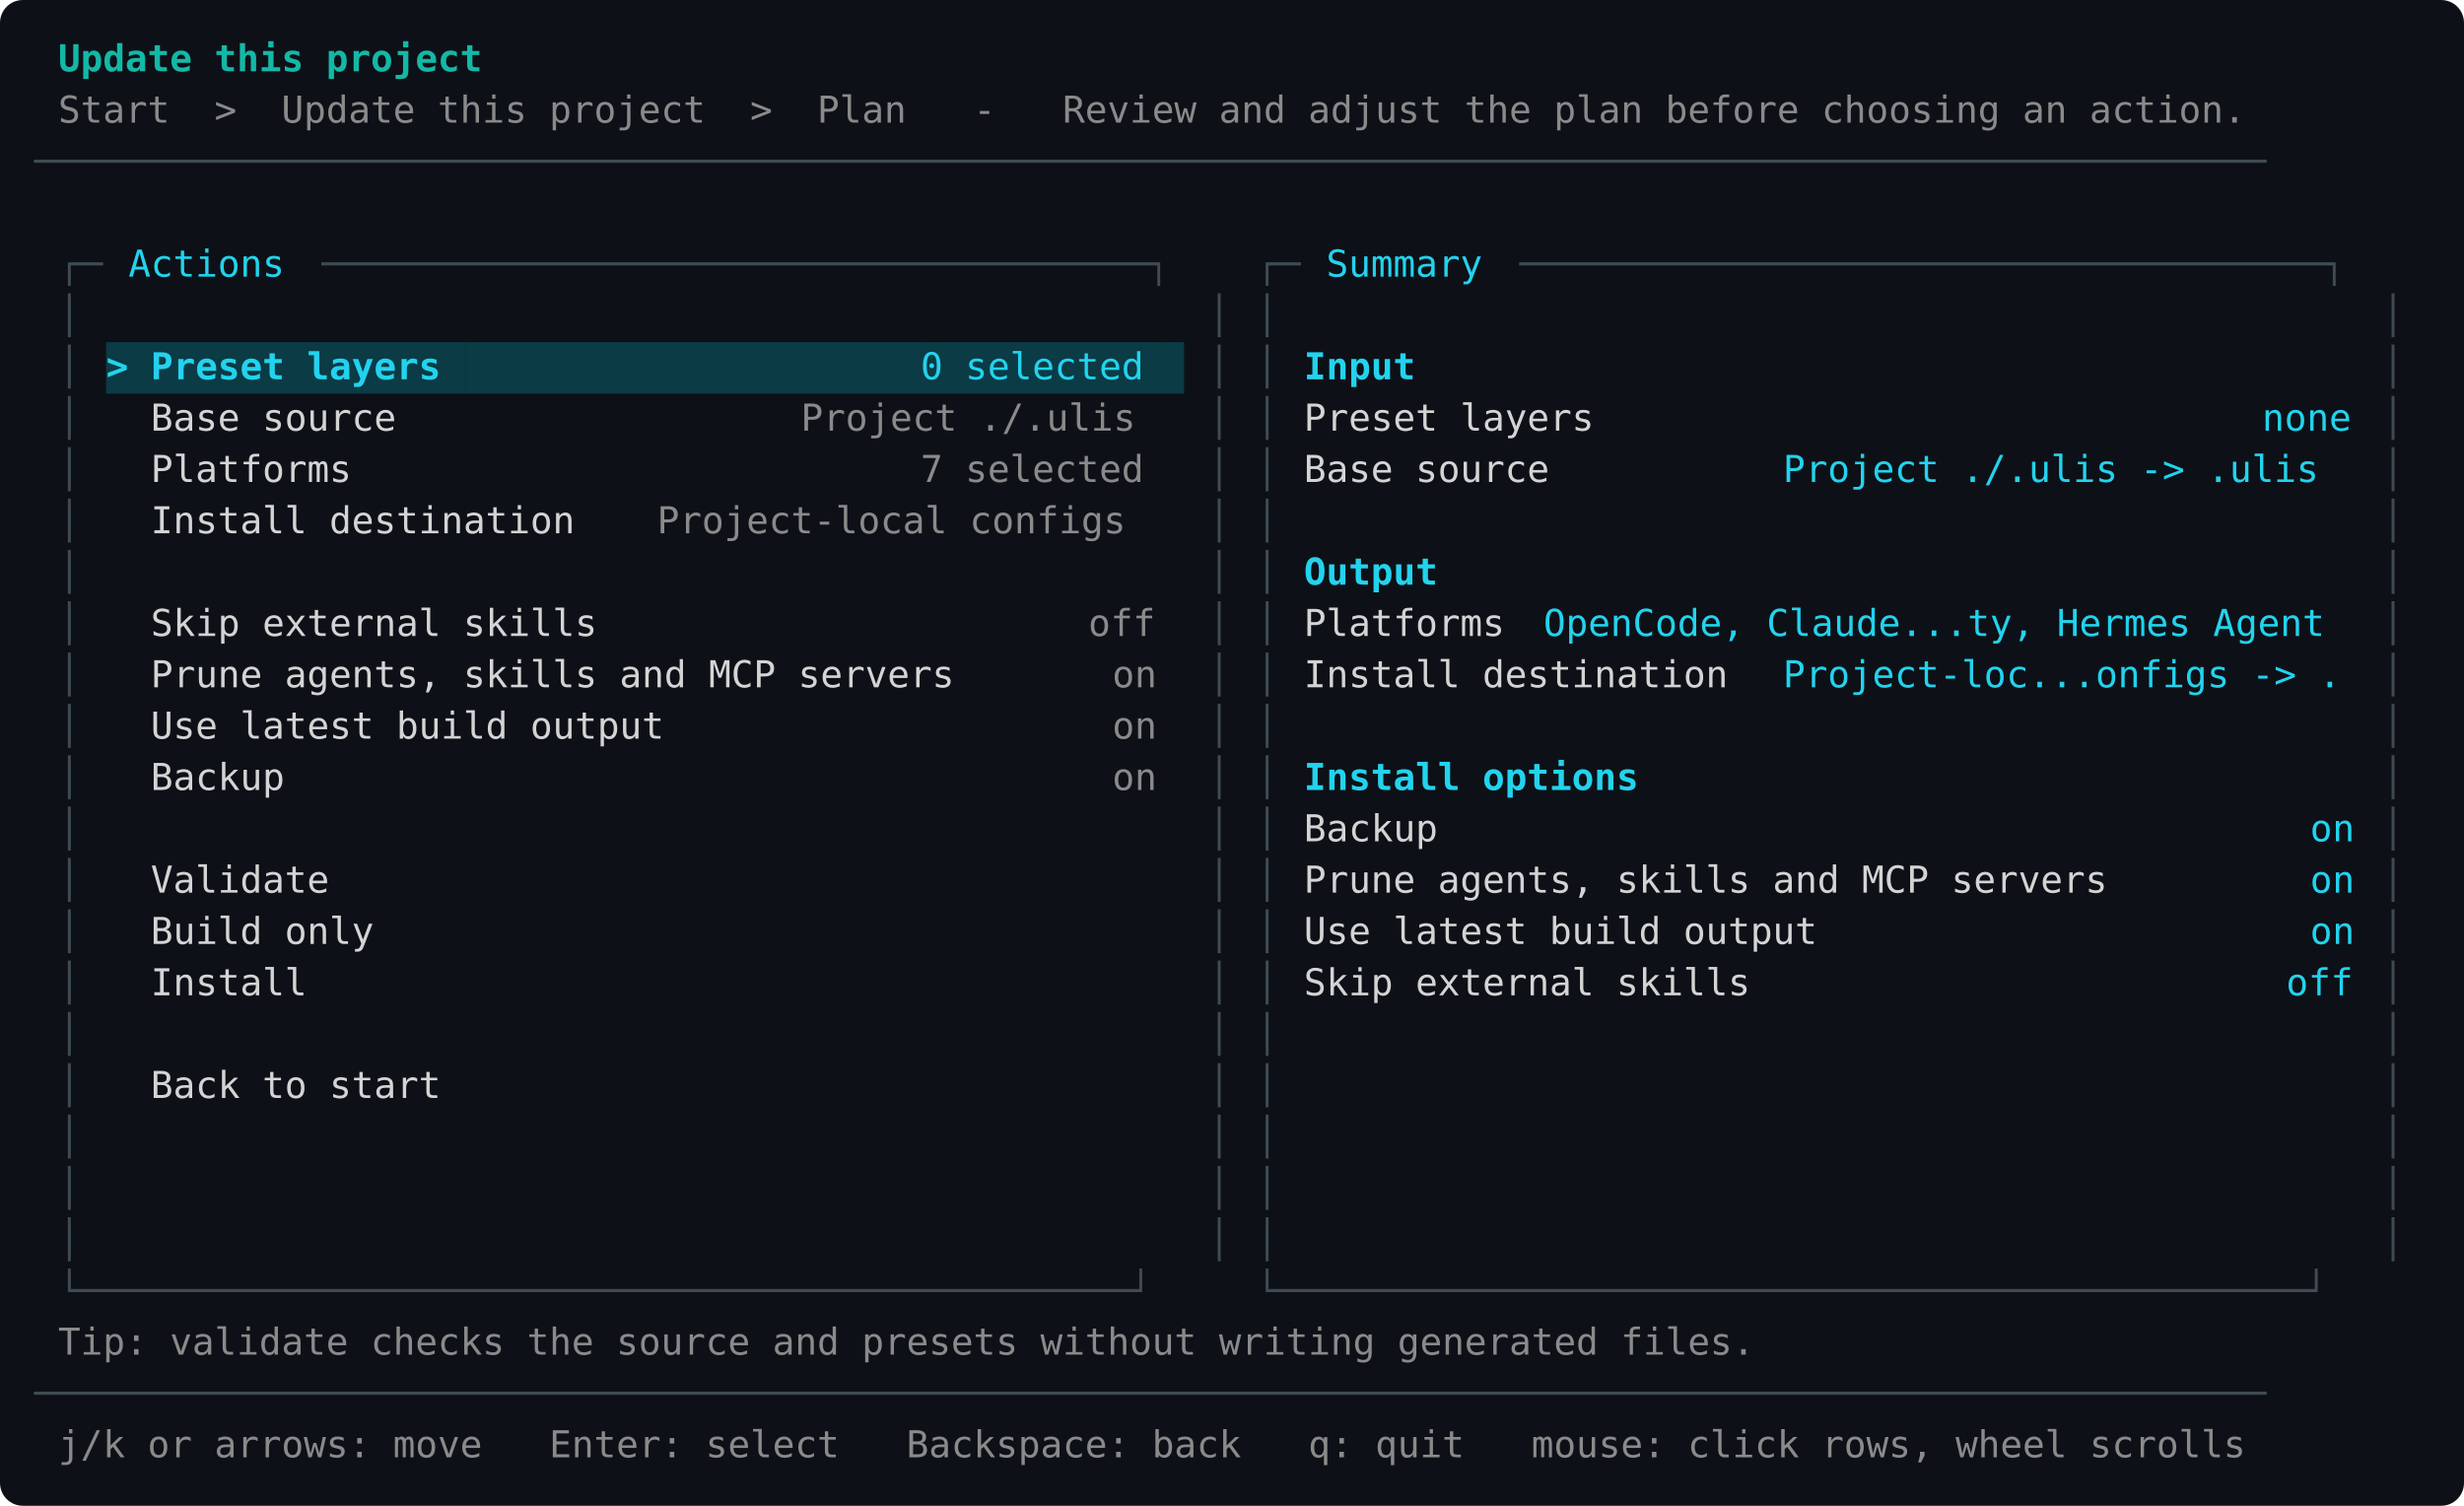
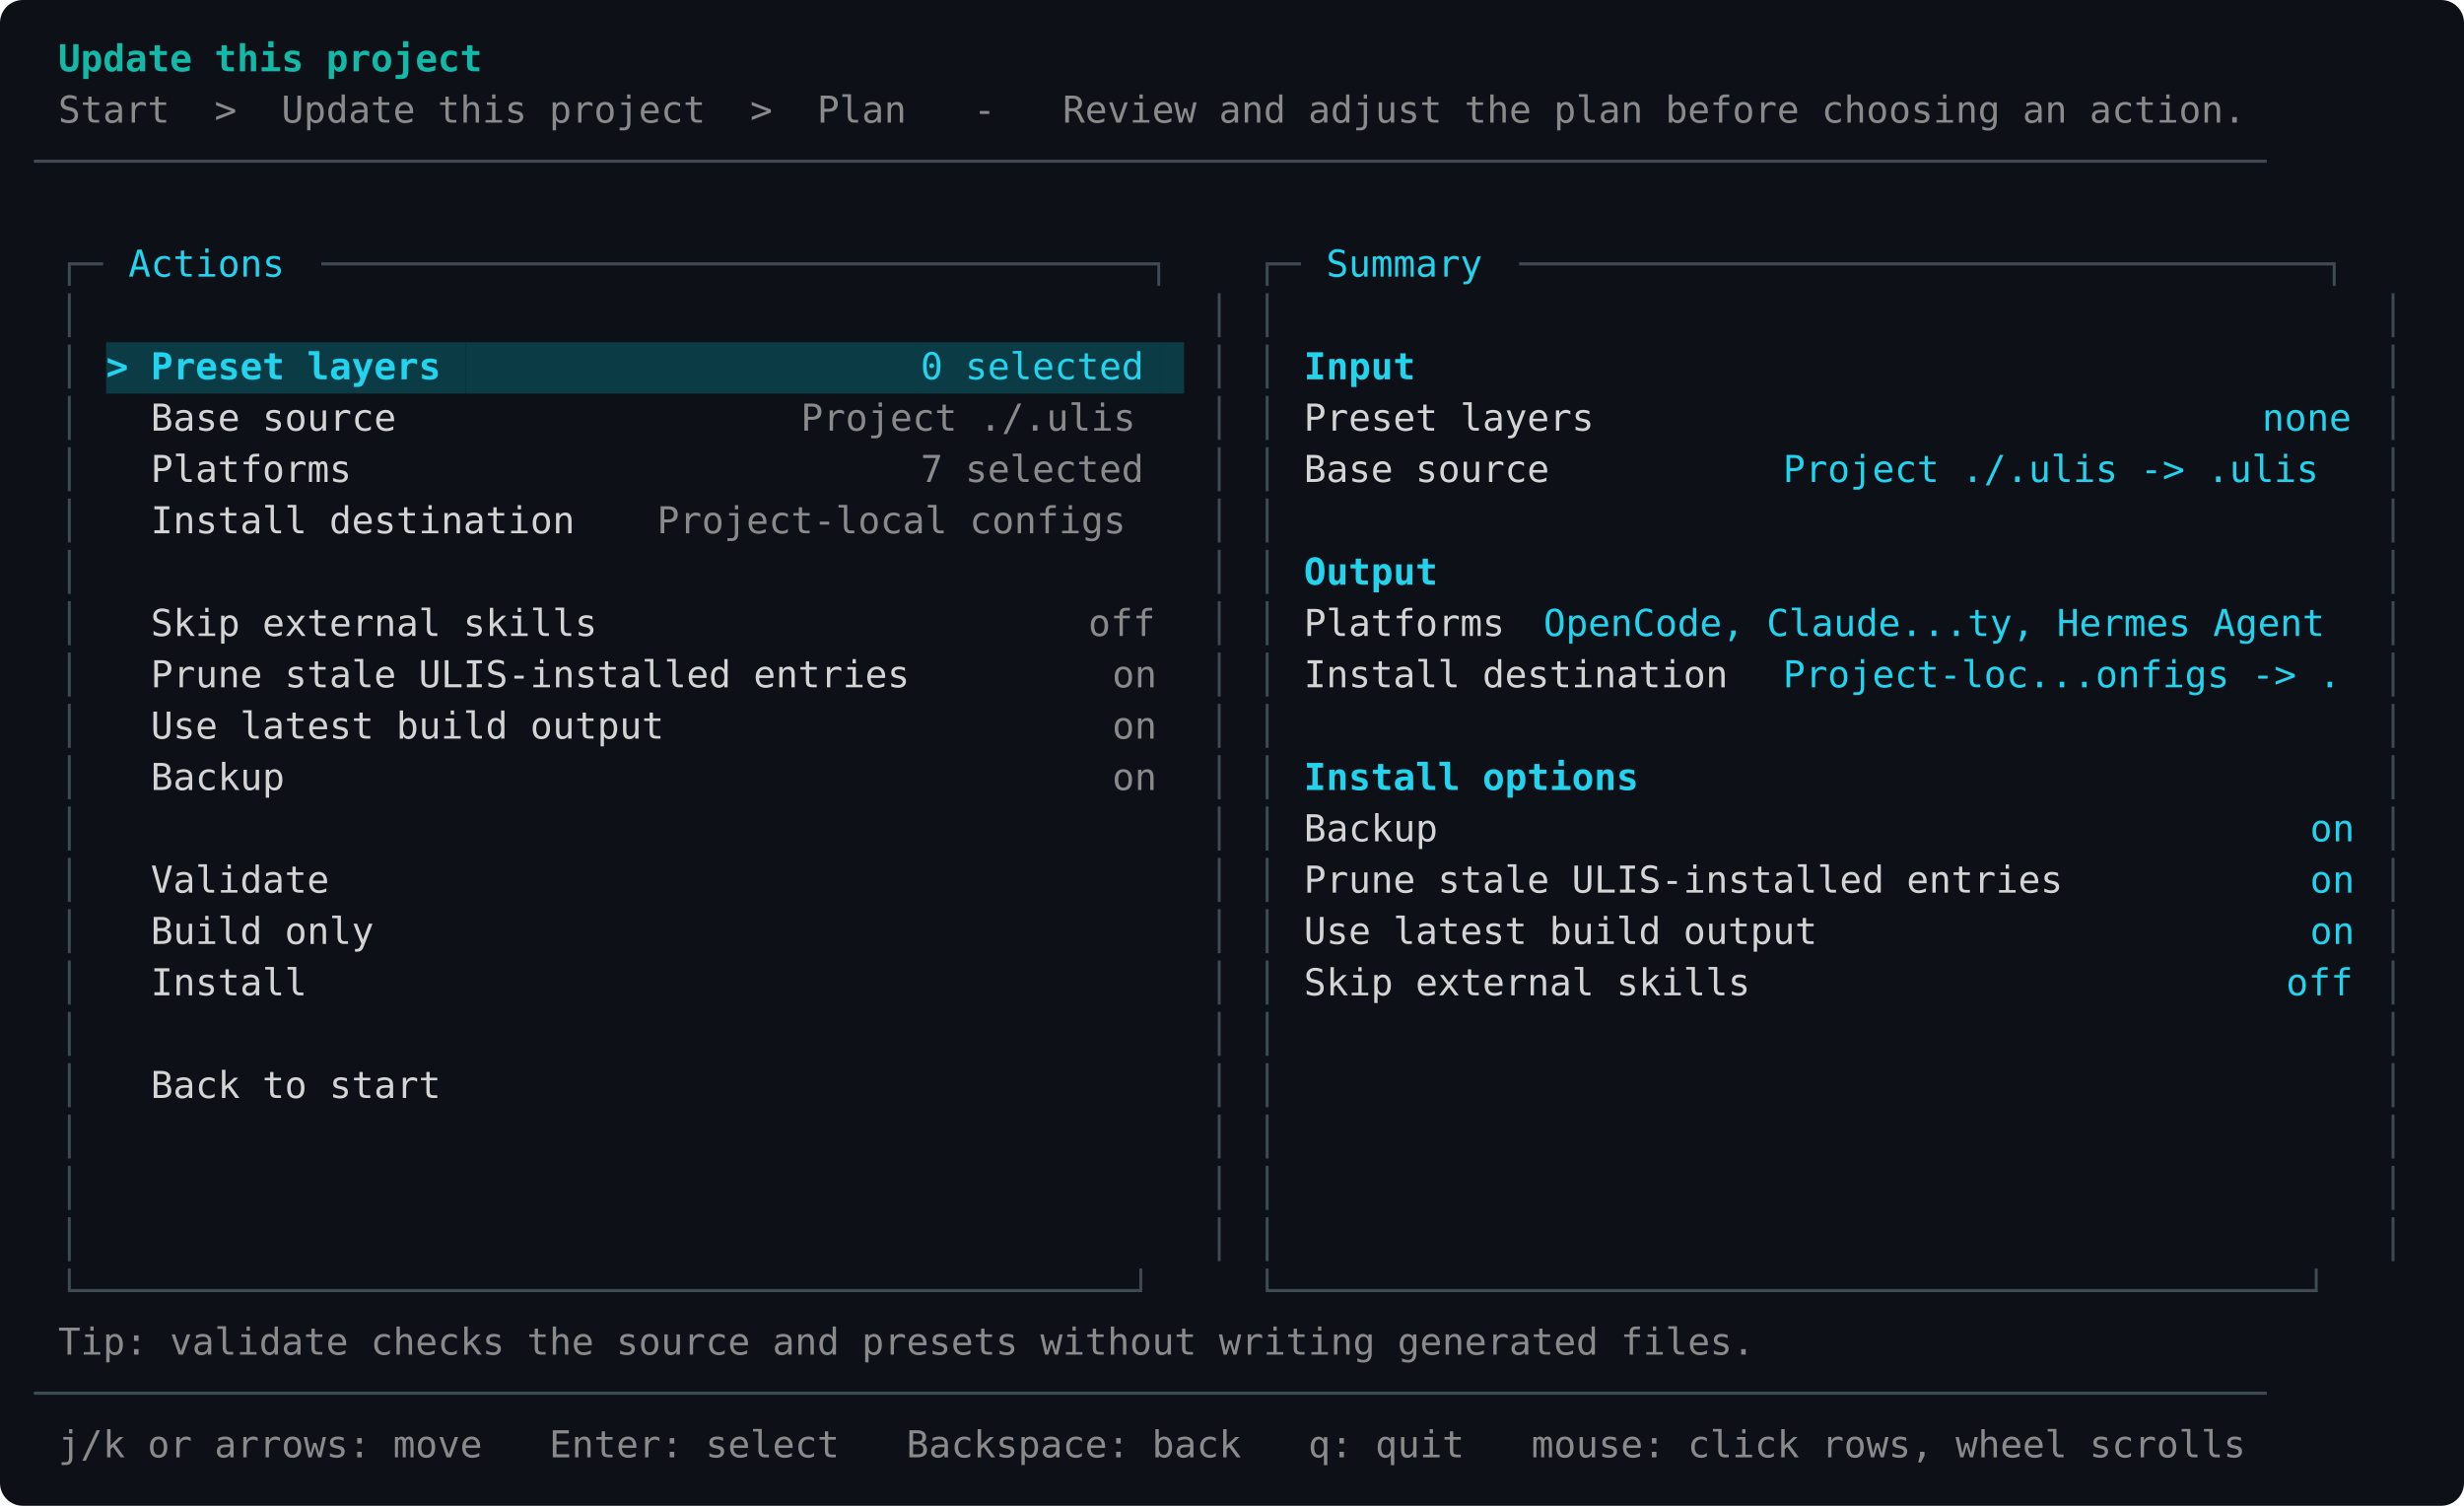
<svg xmlns="http://www.w3.org/2000/svg" width="864" height="528" viewBox="0 0 864 528" role="img" aria-label="ulis tui">
  <rect width="100%" height="100%" rx="8" fill="#0d1117" />
  <g font-family="ui-monospace, 'SF Mono', 'Cascadia Mono', 'DejaVu Sans Mono', monospace" font-size="13">
    <text x="20.4" y="25.0" fill="#14b8a6" xml:space="preserve" textLength="159.6" lengthAdjust="spacingAndGlyphs" font-weight="700">Update this project</text>
    <text x="20.4" y="43.0" fill="#8a8a8a" xml:space="preserve" textLength="823.2" lengthAdjust="spacingAndGlyphs">Start  &gt;  Update this project  &gt;  Plan   -   Review and adjust the plan before choosing an action.</text>
    <text x="12.0" y="61.0" fill="#3f4b52" xml:space="preserve" textLength="840.0" lengthAdjust="spacingAndGlyphs">────────────────────────────────────────────────────────────────────────────────────────────────────</text>
    <text x="20.4" y="97.0" fill="#3f4b52" xml:space="preserve" textLength="16.8" lengthAdjust="spacingAndGlyphs">┌─</text>
    <text x="37.2" y="97.0" fill="#22d3ee" xml:space="preserve" textLength="75.6" lengthAdjust="spacingAndGlyphs"> Actions </text>
    <text x="112.8" y="97.0" fill="#3f4b52" xml:space="preserve" textLength="319.2" lengthAdjust="spacingAndGlyphs">─────────────────────────────────────┐</text>
    <text x="440.4" y="97.0" fill="#3f4b52" xml:space="preserve" textLength="16.8" lengthAdjust="spacingAndGlyphs">┌─</text>
    <text x="457.2" y="97.0" fill="#22d3ee" xml:space="preserve" textLength="75.6" lengthAdjust="spacingAndGlyphs"> Summary </text>
    <text x="532.8" y="97.0" fill="#3f4b52" xml:space="preserve" textLength="310.8" lengthAdjust="spacingAndGlyphs">────────────────────────────────────┐</text>
    <text x="20.4" y="115.0" fill="#3f4b52" xml:space="preserve" textLength="8.4" lengthAdjust="spacingAndGlyphs">│</text>
    <text x="423.6" y="115.0" fill="#3f4b52" xml:space="preserve" textLength="8.4" lengthAdjust="spacingAndGlyphs">│</text>
    <text x="440.4" y="115.0" fill="#3f4b52" xml:space="preserve" textLength="8.4" lengthAdjust="spacingAndGlyphs">│</text>
    <text x="835.2" y="115.0" fill="#3f4b52" xml:space="preserve" textLength="8.4" lengthAdjust="spacingAndGlyphs">│</text>
    <text x="20.4" y="133.0" fill="#3f4b52" xml:space="preserve" textLength="8.4" lengthAdjust="spacingAndGlyphs">│</text>
    <rect x="37.2" y="120.0" width="126.0" height="18" fill="#0b3b45" />
    <text x="37.2" y="133.0" fill="#22d3ee" xml:space="preserve" textLength="126.0" lengthAdjust="spacingAndGlyphs" font-weight="700">&gt; Preset layers</text>
    <rect x="163.2" y="120.0" width="159.6" height="18" fill="#0b3b45" />
    <rect x="322.8" y="120.0" width="84.0" height="18" fill="#0b3b45" />
    <text x="322.8" y="133.0" fill="#22d3ee" xml:space="preserve" textLength="84.0" lengthAdjust="spacingAndGlyphs">0 selected</text>
    <rect x="406.8" y="120.0" width="8.4" height="18" fill="#0b3b45" />
    <text x="423.6" y="133.0" fill="#3f4b52" xml:space="preserve" textLength="8.4" lengthAdjust="spacingAndGlyphs">│</text>
    <text x="440.4" y="133.0" fill="#3f4b52" xml:space="preserve" textLength="8.4" lengthAdjust="spacingAndGlyphs">│</text>
    <text x="457.2" y="133.0" fill="#22d3ee" xml:space="preserve" textLength="42.0" lengthAdjust="spacingAndGlyphs" font-weight="700">Input</text>
    <text x="835.2" y="133.0" fill="#3f4b52" xml:space="preserve" textLength="8.4" lengthAdjust="spacingAndGlyphs">│</text>
    <text x="20.4" y="151.0" fill="#3f4b52" xml:space="preserve" textLength="8.4" lengthAdjust="spacingAndGlyphs">│</text>
    <text x="37.2" y="151.0" fill="#d4d4d4" xml:space="preserve" textLength="109.2" lengthAdjust="spacingAndGlyphs">  Base source</text>
    <text x="280.8" y="151.0" fill="#8a8a8a" xml:space="preserve" textLength="126.0" lengthAdjust="spacingAndGlyphs">Project ./.ulis</text>
    <text x="423.6" y="151.0" fill="#3f4b52" xml:space="preserve" textLength="8.4" lengthAdjust="spacingAndGlyphs">│</text>
    <text x="440.4" y="151.0" fill="#3f4b52" xml:space="preserve" textLength="8.4" lengthAdjust="spacingAndGlyphs">│</text>
    <text x="457.2" y="151.0" fill="#d4d4d4" xml:space="preserve" textLength="109.2" lengthAdjust="spacingAndGlyphs">Preset layers</text>
    <text x="793.2" y="151.0" fill="#22d3ee" xml:space="preserve" textLength="33.6" lengthAdjust="spacingAndGlyphs">none</text>
    <text x="835.2" y="151.0" fill="#3f4b52" xml:space="preserve" textLength="8.4" lengthAdjust="spacingAndGlyphs">│</text>
    <text x="20.4" y="169.0" fill="#3f4b52" xml:space="preserve" textLength="8.4" lengthAdjust="spacingAndGlyphs">│</text>
    <text x="37.2" y="169.0" fill="#d4d4d4" xml:space="preserve" textLength="92.4" lengthAdjust="spacingAndGlyphs">  Platforms</text>
    <text x="322.8" y="169.0" fill="#8a8a8a" xml:space="preserve" textLength="84.0" lengthAdjust="spacingAndGlyphs">7 selected</text>
    <text x="423.6" y="169.0" fill="#3f4b52" xml:space="preserve" textLength="8.4" lengthAdjust="spacingAndGlyphs">│</text>
    <text x="440.4" y="169.0" fill="#3f4b52" xml:space="preserve" textLength="8.4" lengthAdjust="spacingAndGlyphs">│</text>
    <text x="457.2" y="169.0" fill="#d4d4d4" xml:space="preserve" textLength="92.4" lengthAdjust="spacingAndGlyphs">Base source</text>
    <text x="625.2" y="169.0" fill="#22d3ee" xml:space="preserve" textLength="201.6" lengthAdjust="spacingAndGlyphs">Project ./.ulis -&gt; .ulis</text>
    <text x="835.2" y="169.0" fill="#3f4b52" xml:space="preserve" textLength="8.4" lengthAdjust="spacingAndGlyphs">│</text>
    <text x="20.4" y="187.0" fill="#3f4b52" xml:space="preserve" textLength="8.4" lengthAdjust="spacingAndGlyphs">│</text>
    <text x="37.2" y="187.0" fill="#d4d4d4" xml:space="preserve" textLength="176.4" lengthAdjust="spacingAndGlyphs">  Install destination</text>
    <text x="230.4" y="187.0" fill="#8a8a8a" xml:space="preserve" textLength="176.4" lengthAdjust="spacingAndGlyphs">Project-local configs</text>
    <text x="423.6" y="187.0" fill="#3f4b52" xml:space="preserve" textLength="8.4" lengthAdjust="spacingAndGlyphs">│</text>
    <text x="440.4" y="187.0" fill="#3f4b52" xml:space="preserve" textLength="8.4" lengthAdjust="spacingAndGlyphs">│</text>
    <text x="835.2" y="187.0" fill="#3f4b52" xml:space="preserve" textLength="8.4" lengthAdjust="spacingAndGlyphs">│</text>
    <text x="20.4" y="205.0" fill="#3f4b52" xml:space="preserve" textLength="8.4" lengthAdjust="spacingAndGlyphs">│</text>
    <text x="423.6" y="205.0" fill="#3f4b52" xml:space="preserve" textLength="8.4" lengthAdjust="spacingAndGlyphs">│</text>
    <text x="440.4" y="205.0" fill="#3f4b52" xml:space="preserve" textLength="8.4" lengthAdjust="spacingAndGlyphs">│</text>
    <text x="457.2" y="205.0" fill="#22d3ee" xml:space="preserve" textLength="50.4" lengthAdjust="spacingAndGlyphs" font-weight="700">Output</text>
    <text x="835.2" y="205.0" fill="#3f4b52" xml:space="preserve" textLength="8.4" lengthAdjust="spacingAndGlyphs">│</text>
    <text x="20.4" y="223.0" fill="#3f4b52" xml:space="preserve" textLength="8.4" lengthAdjust="spacingAndGlyphs">│</text>
    <text x="37.2" y="223.0" fill="#d4d4d4" xml:space="preserve" textLength="184.8" lengthAdjust="spacingAndGlyphs">  Skip external skills</text>
    <text x="381.6" y="223.0" fill="#8a8a8a" xml:space="preserve" textLength="25.2" lengthAdjust="spacingAndGlyphs">off</text>
    <text x="423.6" y="223.0" fill="#3f4b52" xml:space="preserve" textLength="8.4" lengthAdjust="spacingAndGlyphs">│</text>
    <text x="440.4" y="223.0" fill="#3f4b52" xml:space="preserve" textLength="8.4" lengthAdjust="spacingAndGlyphs">│</text>
    <text x="457.2" y="223.0" fill="#d4d4d4" xml:space="preserve" textLength="75.6" lengthAdjust="spacingAndGlyphs">Platforms</text>
    <text x="541.2" y="223.0" fill="#22d3ee" xml:space="preserve" textLength="294.0" lengthAdjust="spacingAndGlyphs">OpenCode, Claude...ty, Hermes Agent</text>
    <text x="835.2" y="223.0" fill="#3f4b52" xml:space="preserve" textLength="8.4" lengthAdjust="spacingAndGlyphs">│</text>
    <text x="20.4" y="241.0" fill="#3f4b52" xml:space="preserve" textLength="8.4" lengthAdjust="spacingAndGlyphs">│</text>
-     <text x="37.2" y="241.0" fill="#d4d4d4" xml:space="preserve" textLength="319.2" lengthAdjust="spacingAndGlyphs">  Prune agents, skills and MCP servers</text>
+     <text x="37.2" y="241.0" fill="#d4d4d4" xml:space="preserve" textLength="302.4" lengthAdjust="spacingAndGlyphs">  Prune stale ULIS-installed entries</text>
    <text x="390.0" y="241.0" fill="#8a8a8a" xml:space="preserve" textLength="16.8" lengthAdjust="spacingAndGlyphs">on</text>
    <text x="423.6" y="241.0" fill="#3f4b52" xml:space="preserve" textLength="8.4" lengthAdjust="spacingAndGlyphs">│</text>
    <text x="440.4" y="241.0" fill="#3f4b52" xml:space="preserve" textLength="8.4" lengthAdjust="spacingAndGlyphs">│</text>
    <text x="457.2" y="241.0" fill="#d4d4d4" xml:space="preserve" textLength="159.6" lengthAdjust="spacingAndGlyphs">Install destination</text>
    <text x="625.2" y="241.0" fill="#22d3ee" xml:space="preserve" textLength="210.0" lengthAdjust="spacingAndGlyphs">Project-loc...onfigs -&gt; .</text>
    <text x="835.2" y="241.0" fill="#3f4b52" xml:space="preserve" textLength="8.4" lengthAdjust="spacingAndGlyphs">│</text>
    <text x="20.4" y="259.0" fill="#3f4b52" xml:space="preserve" textLength="8.4" lengthAdjust="spacingAndGlyphs">│</text>
    <text x="37.2" y="259.0" fill="#d4d4d4" xml:space="preserve" textLength="210.0" lengthAdjust="spacingAndGlyphs">  Use latest build output</text>
    <text x="390.0" y="259.0" fill="#8a8a8a" xml:space="preserve" textLength="16.8" lengthAdjust="spacingAndGlyphs">on</text>
    <text x="423.6" y="259.0" fill="#3f4b52" xml:space="preserve" textLength="8.4" lengthAdjust="spacingAndGlyphs">│</text>
    <text x="440.4" y="259.0" fill="#3f4b52" xml:space="preserve" textLength="8.4" lengthAdjust="spacingAndGlyphs">│</text>
    <text x="835.2" y="259.0" fill="#3f4b52" xml:space="preserve" textLength="8.4" lengthAdjust="spacingAndGlyphs">│</text>
    <text x="20.4" y="277.0" fill="#3f4b52" xml:space="preserve" textLength="8.4" lengthAdjust="spacingAndGlyphs">│</text>
    <text x="37.2" y="277.0" fill="#d4d4d4" xml:space="preserve" textLength="67.2" lengthAdjust="spacingAndGlyphs">  Backup</text>
    <text x="390.0" y="277.0" fill="#8a8a8a" xml:space="preserve" textLength="16.8" lengthAdjust="spacingAndGlyphs">on</text>
    <text x="423.6" y="277.0" fill="#3f4b52" xml:space="preserve" textLength="8.4" lengthAdjust="spacingAndGlyphs">│</text>
    <text x="440.4" y="277.0" fill="#3f4b52" xml:space="preserve" textLength="8.4" lengthAdjust="spacingAndGlyphs">│</text>
    <text x="457.2" y="277.0" fill="#22d3ee" xml:space="preserve" textLength="126.0" lengthAdjust="spacingAndGlyphs" font-weight="700">Install options</text>
    <text x="835.2" y="277.0" fill="#3f4b52" xml:space="preserve" textLength="8.4" lengthAdjust="spacingAndGlyphs">│</text>
    <text x="20.4" y="295.0" fill="#3f4b52" xml:space="preserve" textLength="8.4" lengthAdjust="spacingAndGlyphs">│</text>
    <text x="423.6" y="295.0" fill="#3f4b52" xml:space="preserve" textLength="8.4" lengthAdjust="spacingAndGlyphs">│</text>
    <text x="440.4" y="295.0" fill="#3f4b52" xml:space="preserve" textLength="8.4" lengthAdjust="spacingAndGlyphs">│</text>
    <text x="457.2" y="295.0" fill="#d4d4d4" xml:space="preserve" textLength="50.4" lengthAdjust="spacingAndGlyphs">Backup</text>
    <text x="810.0" y="295.0" fill="#22d3ee" xml:space="preserve" textLength="16.8" lengthAdjust="spacingAndGlyphs">on</text>
    <text x="835.2" y="295.0" fill="#3f4b52" xml:space="preserve" textLength="8.4" lengthAdjust="spacingAndGlyphs">│</text>
    <text x="20.4" y="313.0" fill="#3f4b52" xml:space="preserve" textLength="8.4" lengthAdjust="spacingAndGlyphs">│</text>
    <text x="37.2" y="313.0" fill="#d4d4d4" xml:space="preserve" textLength="84.0" lengthAdjust="spacingAndGlyphs">  Validate</text>
    <text x="423.6" y="313.0" fill="#3f4b52" xml:space="preserve" textLength="8.4" lengthAdjust="spacingAndGlyphs">│</text>
    <text x="440.4" y="313.0" fill="#3f4b52" xml:space="preserve" textLength="8.4" lengthAdjust="spacingAndGlyphs">│</text>
-     <text x="457.2" y="313.0" fill="#d4d4d4" xml:space="preserve" textLength="302.4" lengthAdjust="spacingAndGlyphs">Prune agents, skills and MCP servers</text>
+     <text x="457.2" y="313.0" fill="#d4d4d4" xml:space="preserve" textLength="285.6" lengthAdjust="spacingAndGlyphs">Prune stale ULIS-installed entries</text>
    <text x="810.0" y="313.0" fill="#22d3ee" xml:space="preserve" textLength="16.8" lengthAdjust="spacingAndGlyphs">on</text>
    <text x="835.2" y="313.0" fill="#3f4b52" xml:space="preserve" textLength="8.4" lengthAdjust="spacingAndGlyphs">│</text>
    <text x="20.4" y="331.0" fill="#3f4b52" xml:space="preserve" textLength="8.4" lengthAdjust="spacingAndGlyphs">│</text>
    <text x="37.2" y="331.0" fill="#d4d4d4" xml:space="preserve" textLength="100.8" lengthAdjust="spacingAndGlyphs">  Build only</text>
    <text x="423.6" y="331.0" fill="#3f4b52" xml:space="preserve" textLength="8.4" lengthAdjust="spacingAndGlyphs">│</text>
    <text x="440.4" y="331.0" fill="#3f4b52" xml:space="preserve" textLength="8.4" lengthAdjust="spacingAndGlyphs">│</text>
    <text x="457.2" y="331.0" fill="#d4d4d4" xml:space="preserve" textLength="193.2" lengthAdjust="spacingAndGlyphs">Use latest build output</text>
    <text x="810.0" y="331.0" fill="#22d3ee" xml:space="preserve" textLength="16.8" lengthAdjust="spacingAndGlyphs">on</text>
    <text x="835.2" y="331.0" fill="#3f4b52" xml:space="preserve" textLength="8.4" lengthAdjust="spacingAndGlyphs">│</text>
    <text x="20.4" y="349.0" fill="#3f4b52" xml:space="preserve" textLength="8.4" lengthAdjust="spacingAndGlyphs">│</text>
    <text x="37.2" y="349.0" fill="#d4d4d4" xml:space="preserve" textLength="75.6" lengthAdjust="spacingAndGlyphs">  Install</text>
    <text x="423.6" y="349.0" fill="#3f4b52" xml:space="preserve" textLength="8.4" lengthAdjust="spacingAndGlyphs">│</text>
    <text x="440.4" y="349.0" fill="#3f4b52" xml:space="preserve" textLength="8.4" lengthAdjust="spacingAndGlyphs">│</text>
    <text x="457.2" y="349.0" fill="#d4d4d4" xml:space="preserve" textLength="168.0" lengthAdjust="spacingAndGlyphs">Skip external skills</text>
    <text x="801.6" y="349.0" fill="#22d3ee" xml:space="preserve" textLength="25.2" lengthAdjust="spacingAndGlyphs">off</text>
    <text x="835.2" y="349.0" fill="#3f4b52" xml:space="preserve" textLength="8.4" lengthAdjust="spacingAndGlyphs">│</text>
    <text x="20.4" y="367.0" fill="#3f4b52" xml:space="preserve" textLength="8.4" lengthAdjust="spacingAndGlyphs">│</text>
    <text x="423.6" y="367.0" fill="#3f4b52" xml:space="preserve" textLength="8.4" lengthAdjust="spacingAndGlyphs">│</text>
    <text x="440.4" y="367.0" fill="#3f4b52" xml:space="preserve" textLength="8.4" lengthAdjust="spacingAndGlyphs">│</text>
    <text x="835.2" y="367.0" fill="#3f4b52" xml:space="preserve" textLength="8.4" lengthAdjust="spacingAndGlyphs">│</text>
    <text x="20.4" y="385.0" fill="#3f4b52" xml:space="preserve" textLength="8.4" lengthAdjust="spacingAndGlyphs">│</text>
    <text x="37.2" y="385.0" fill="#d4d4d4" xml:space="preserve" textLength="126.0" lengthAdjust="spacingAndGlyphs">  Back to start</text>
    <text x="423.6" y="385.0" fill="#3f4b52" xml:space="preserve" textLength="8.4" lengthAdjust="spacingAndGlyphs">│</text>
    <text x="440.4" y="385.0" fill="#3f4b52" xml:space="preserve" textLength="8.4" lengthAdjust="spacingAndGlyphs">│</text>
    <text x="835.2" y="385.0" fill="#3f4b52" xml:space="preserve" textLength="8.4" lengthAdjust="spacingAndGlyphs">│</text>
    <text x="20.4" y="403.0" fill="#3f4b52" xml:space="preserve" textLength="8.4" lengthAdjust="spacingAndGlyphs">│</text>
    <text x="423.6" y="403.0" fill="#3f4b52" xml:space="preserve" textLength="8.4" lengthAdjust="spacingAndGlyphs">│</text>
    <text x="440.4" y="403.0" fill="#3f4b52" xml:space="preserve" textLength="8.4" lengthAdjust="spacingAndGlyphs">│</text>
    <text x="835.2" y="403.0" fill="#3f4b52" xml:space="preserve" textLength="8.4" lengthAdjust="spacingAndGlyphs">│</text>
    <text x="20.4" y="421.0" fill="#3f4b52" xml:space="preserve" textLength="8.4" lengthAdjust="spacingAndGlyphs">│</text>
    <text x="423.6" y="421.0" fill="#3f4b52" xml:space="preserve" textLength="8.4" lengthAdjust="spacingAndGlyphs">│</text>
    <text x="440.4" y="421.0" fill="#3f4b52" xml:space="preserve" textLength="8.4" lengthAdjust="spacingAndGlyphs">│</text>
    <text x="835.2" y="421.0" fill="#3f4b52" xml:space="preserve" textLength="8.4" lengthAdjust="spacingAndGlyphs">│</text>
    <text x="20.4" y="439.0" fill="#3f4b52" xml:space="preserve" textLength="8.4" lengthAdjust="spacingAndGlyphs">│</text>
    <text x="423.6" y="439.0" fill="#3f4b52" xml:space="preserve" textLength="8.4" lengthAdjust="spacingAndGlyphs">│</text>
    <text x="440.4" y="439.0" fill="#3f4b52" xml:space="preserve" textLength="8.4" lengthAdjust="spacingAndGlyphs">│</text>
    <text x="835.2" y="439.0" fill="#3f4b52" xml:space="preserve" textLength="8.4" lengthAdjust="spacingAndGlyphs">│</text>
    <text x="20.4" y="457.0" fill="#3f4b52" xml:space="preserve" textLength="411.6" lengthAdjust="spacingAndGlyphs">└───────────────────────────────────────────────┘</text>
    <text x="440.4" y="457.0" fill="#3f4b52" xml:space="preserve" textLength="403.2" lengthAdjust="spacingAndGlyphs">└──────────────────────────────────────────────┘</text>
    <text x="20.4" y="475.0" fill="#8a8a8a" xml:space="preserve" textLength="638.4" lengthAdjust="spacingAndGlyphs">Tip: validate checks the source and presets without writing generated files.</text>
    <text x="12.0" y="493.0" fill="#3f4b52" xml:space="preserve" textLength="840.0" lengthAdjust="spacingAndGlyphs">────────────────────────────────────────────────────────────────────────────────────────────────────</text>
    <text x="20.4" y="511.0" fill="#8a8a8a" xml:space="preserve" textLength="823.2" lengthAdjust="spacingAndGlyphs">j/k or arrows: move   Enter: select   Backspace: back   q: quit   mouse: click rows, wheel scrolls</text>
  </g>
</svg>
